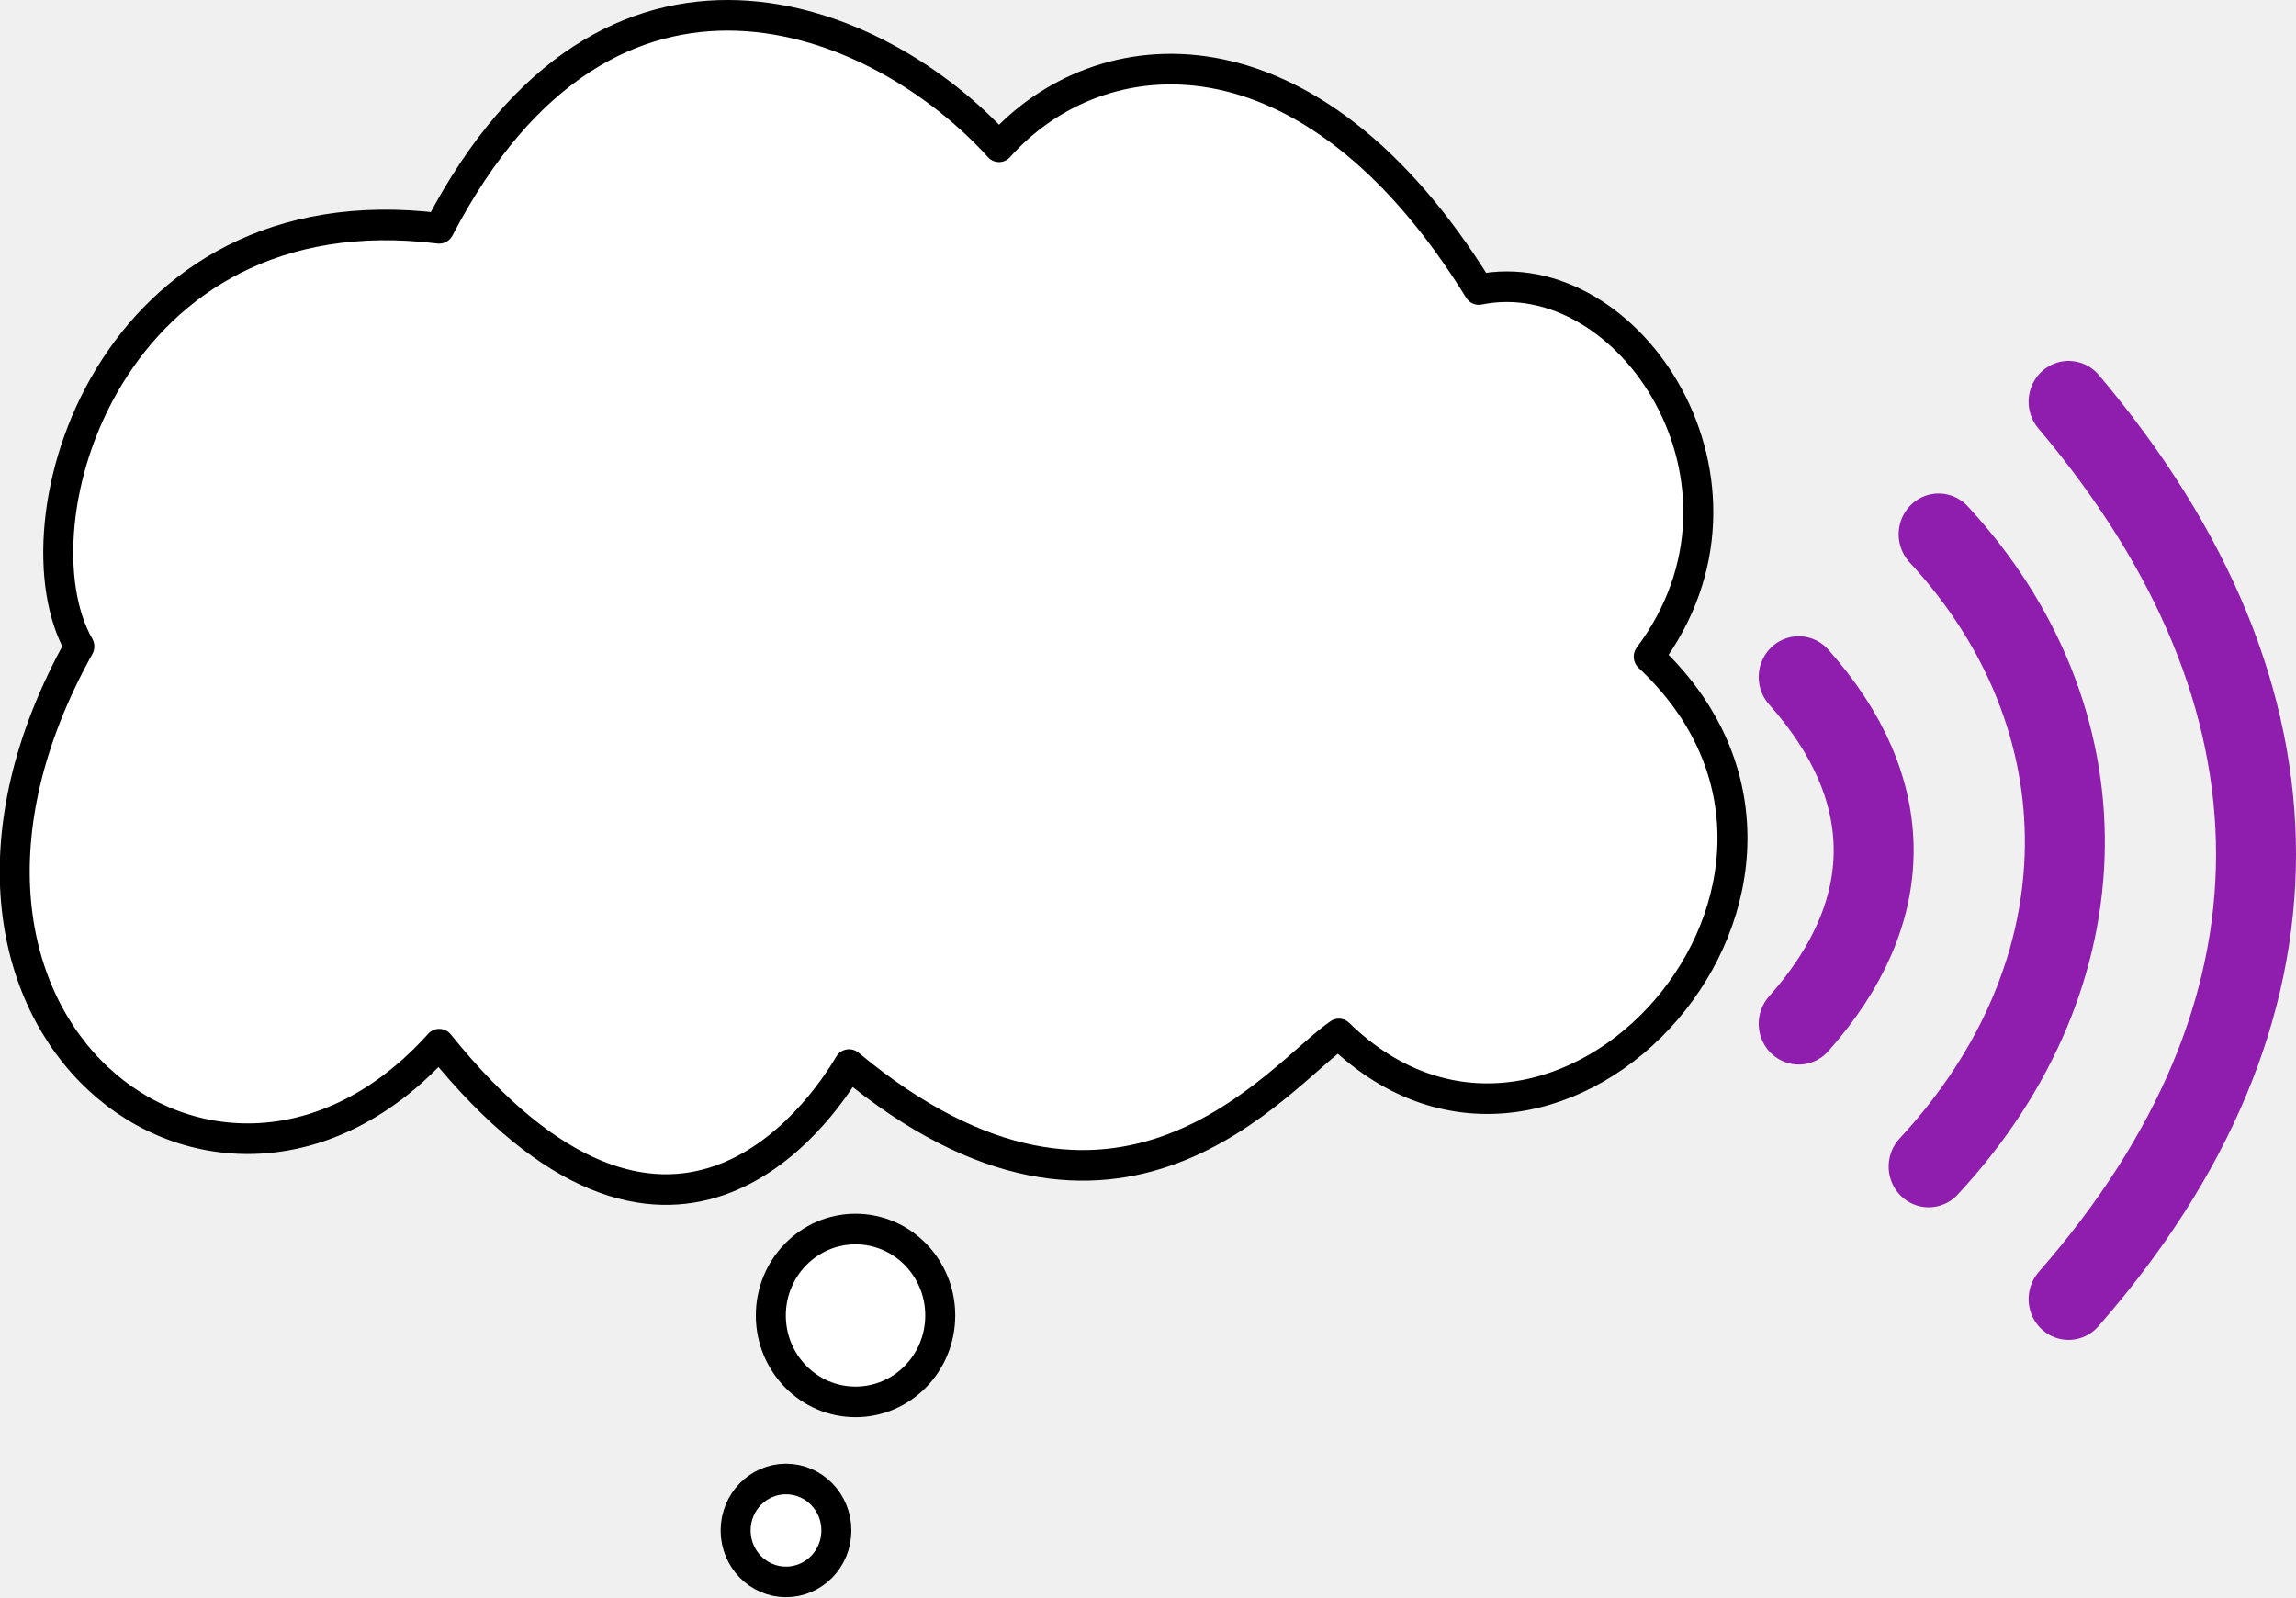
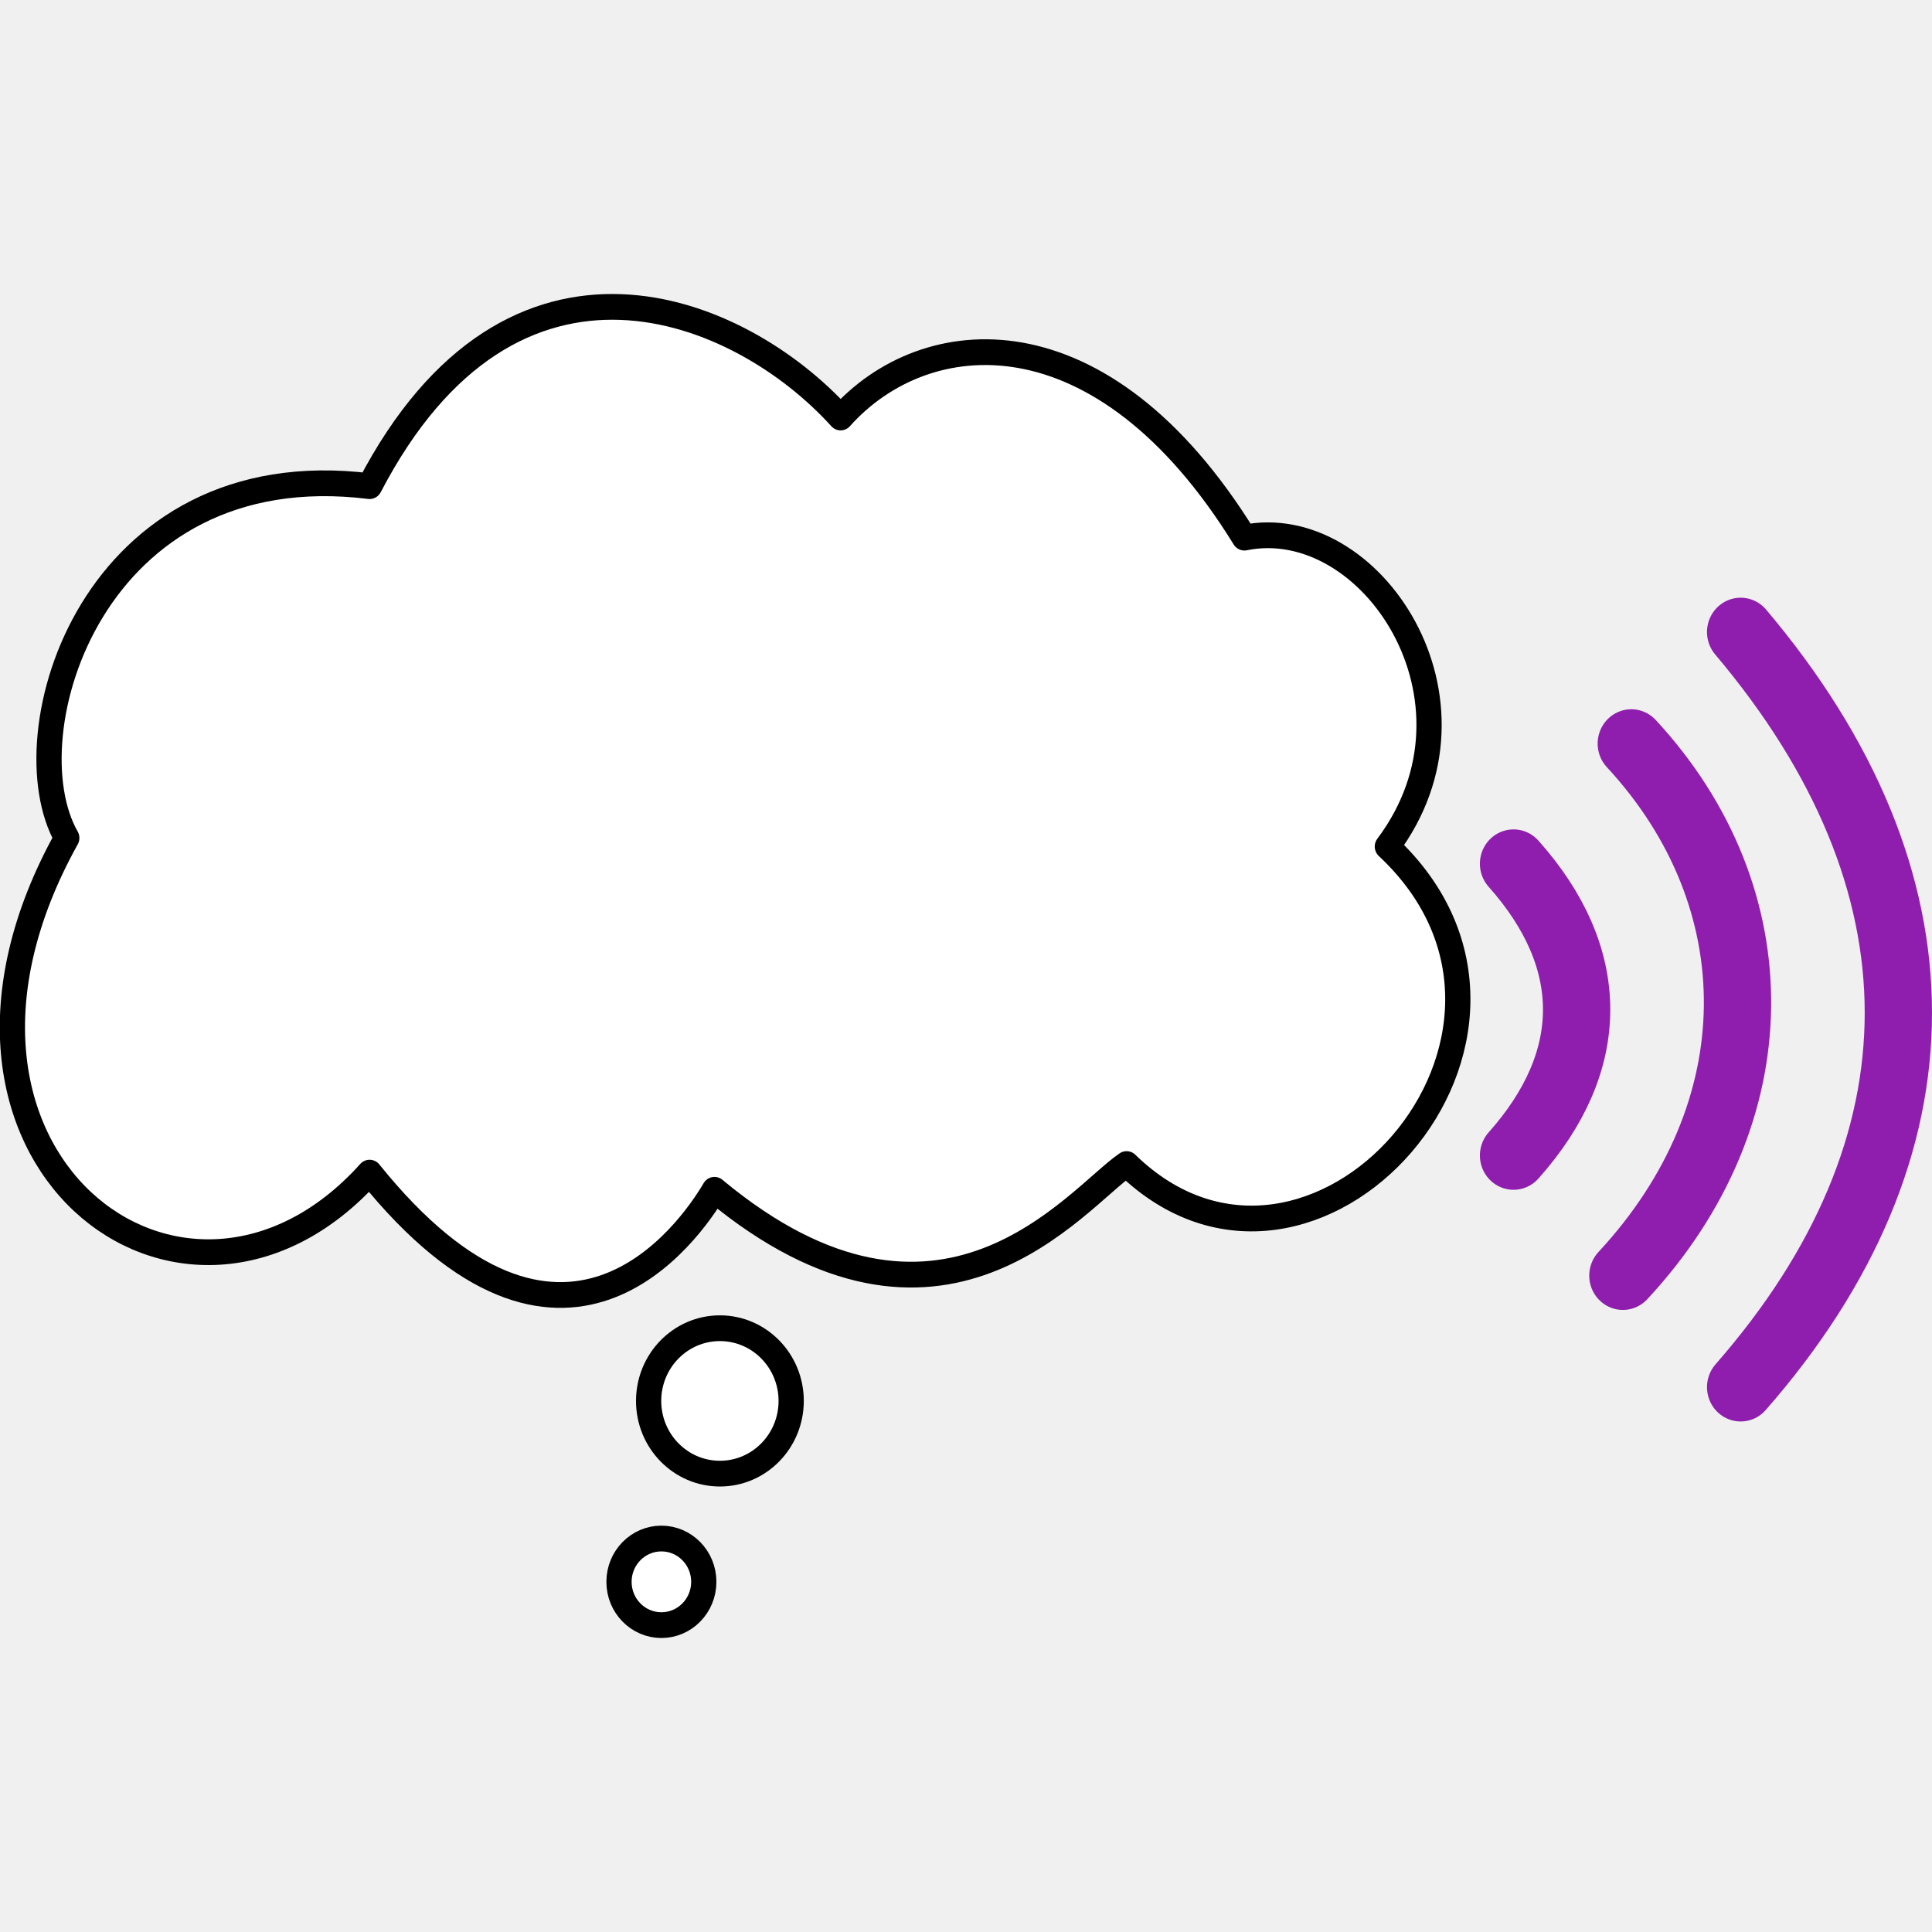
- <svg xmlns="http://www.w3.org/2000/svg" width="512" height="356.174" viewBox="0 0 512 356.174" version="1.1" id="svg1" xml:space="preserve">
+ <svg xmlns="http://www.w3.org/2000/svg" width="512" height="512" viewBox="0 0 512 512" version="1.1" id="svg1" xml:space="preserve">
  <defs id="defs1" />
-   <g id="g1" transform="matrix(2.229103,0,0,2.274039,0.07282828,-0.1410472)">
+   <g id="g1" transform="matrix(2.229103,0,0,2.274039,0.07282828,77.7719)">
    <g id="g4">
      <path style="display:inline;fill:none;fill-opacity:0.533;stroke:#8f1eae;stroke-width:8;stroke-linecap:round;stroke-linejoin:miter;stroke-dasharray:none;stroke-opacity:1" d="m 207,39 c 25,29 25,60 0,88" id="path6" transform="translate(-0.0939021,0.4550259)" />
      <path style="display:inline;fill:none;fill-opacity:0.533;stroke:#8f1eae;stroke-width:8;stroke-linecap:round;stroke-linejoin:miter;stroke-dasharray:none;stroke-opacity:1" d="m 194,52 c 17,18 17,43 -1,62" id="path5" transform="translate(-0.0939021,0.4550259)" />
      <path style="display:inline;fill:none;fill-opacity:0.533;stroke:#8f1eae;stroke-width:8;stroke-linecap:round;stroke-linejoin:miter;stroke-dasharray:none;stroke-opacity:1" d="m 180,66 c 10,11 10,23 0,34" id="path4" transform="translate(-0.0939021,0.4550259)" />
    </g>
    <g id="g2" style="fill:#ffffff;fill-opacity:1">
      <g id="g3" style="fill:#ffffff;fill-opacity:1">
        <ellipse style="display:inline;fill:#ffffff;fill-opacity:1;stroke:#000000;stroke-width:3;stroke-linecap:round;stroke-linejoin:round;stroke-miterlimit:0;stroke-dasharray:none;stroke-opacity:1;paint-order:normal" id="path3" cy="149.687" cx="78.692" transform="translate(-0.0939021,0.4550259)" rx="5.04" ry="5.046" />
        <ellipse style="display:inline;fill:#ffffff;fill-opacity:1;stroke:#000000;stroke-width:3;stroke-linecap:round;stroke-linejoin:round;stroke-miterlimit:0;stroke-dasharray:none;stroke-opacity:1;paint-order:normal" id="path2" cx="85.648" cy="128.605" transform="translate(-0.0939021,0.4550259)" rx="8.474" ry="8.474" />
      </g>
      <path style="display:inline;fill:#ffffff;fill-opacity:1;stroke:#000000;stroke-width:3;stroke-linecap:round;stroke-linejoin:round;stroke-miterlimit:0;stroke-dasharray:none;stroke-opacity:1;paint-order:normal" d="m 8,63 c -21,37 14,63 36,39 23,28 38,7 41,2 27,22 43,1 49,-3 22,21 55,-15 31,-37 C 178,47 163,25 148,28 131,1 110,3 100,14 88,1 61,-10 44,22 11,18 1,51 8,63 Z" id="path1" transform="translate(-0.0939021,0.4550259)" />
    </g>
  </g>
</svg>
